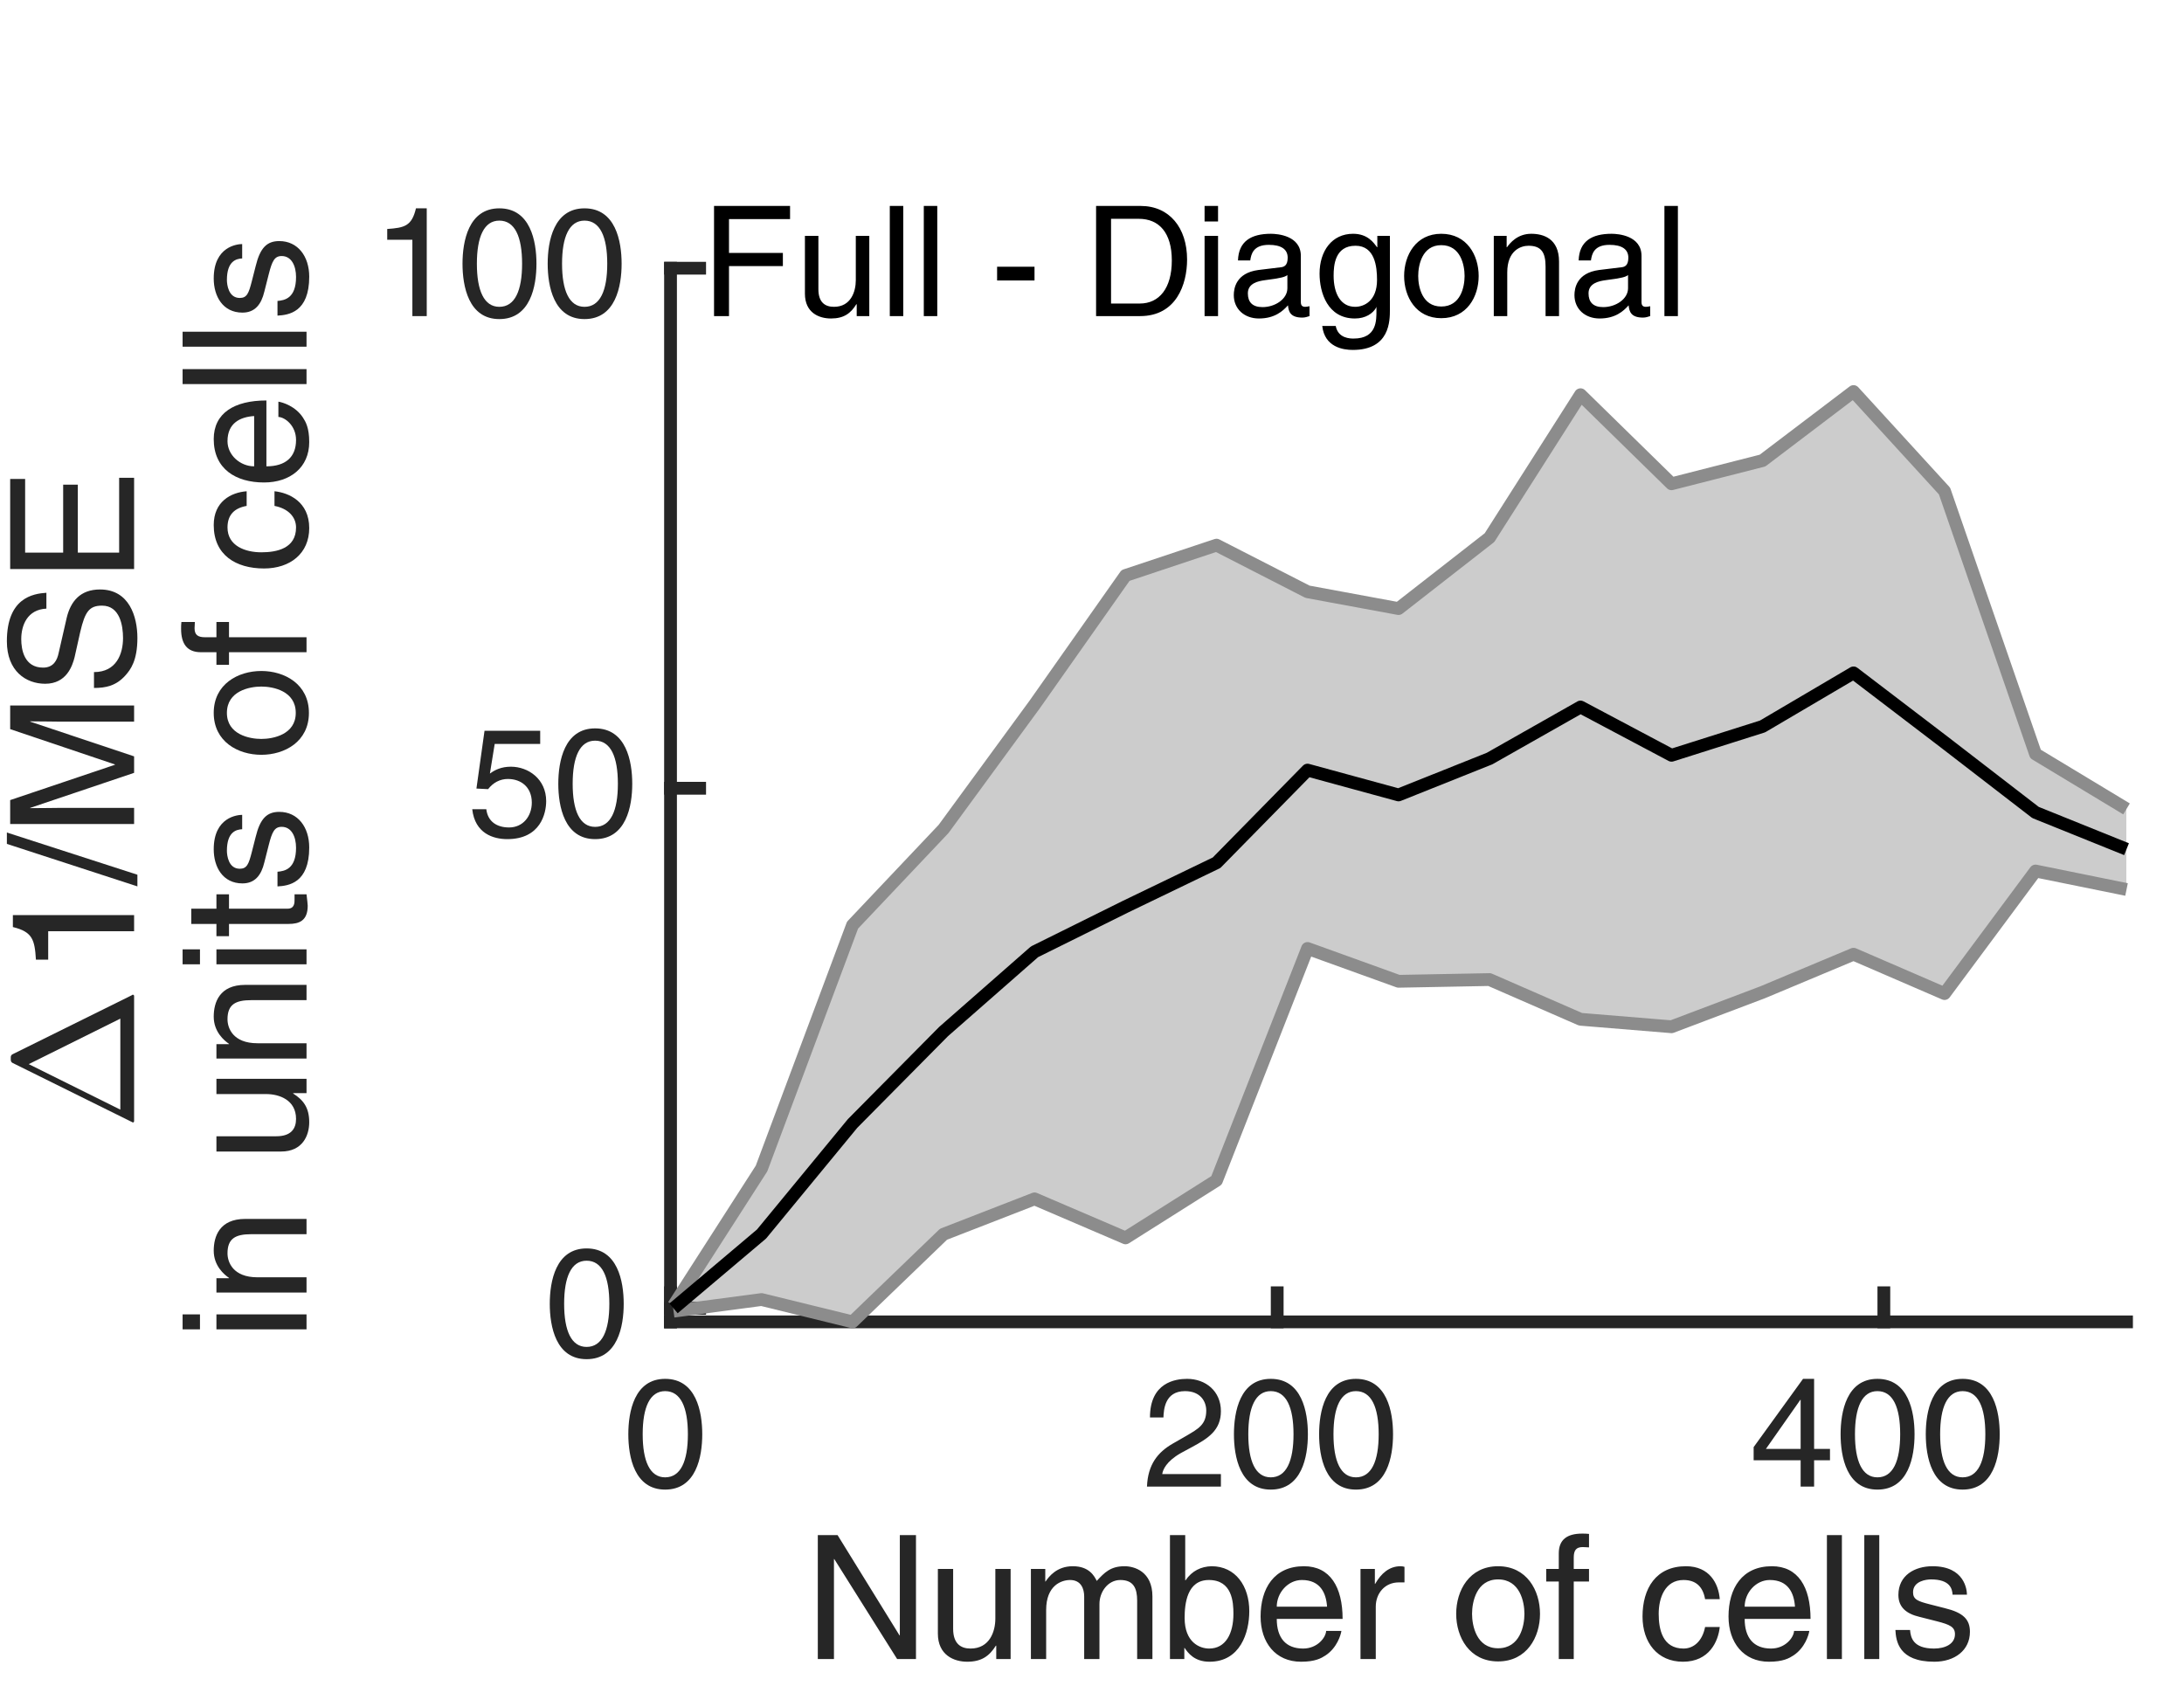
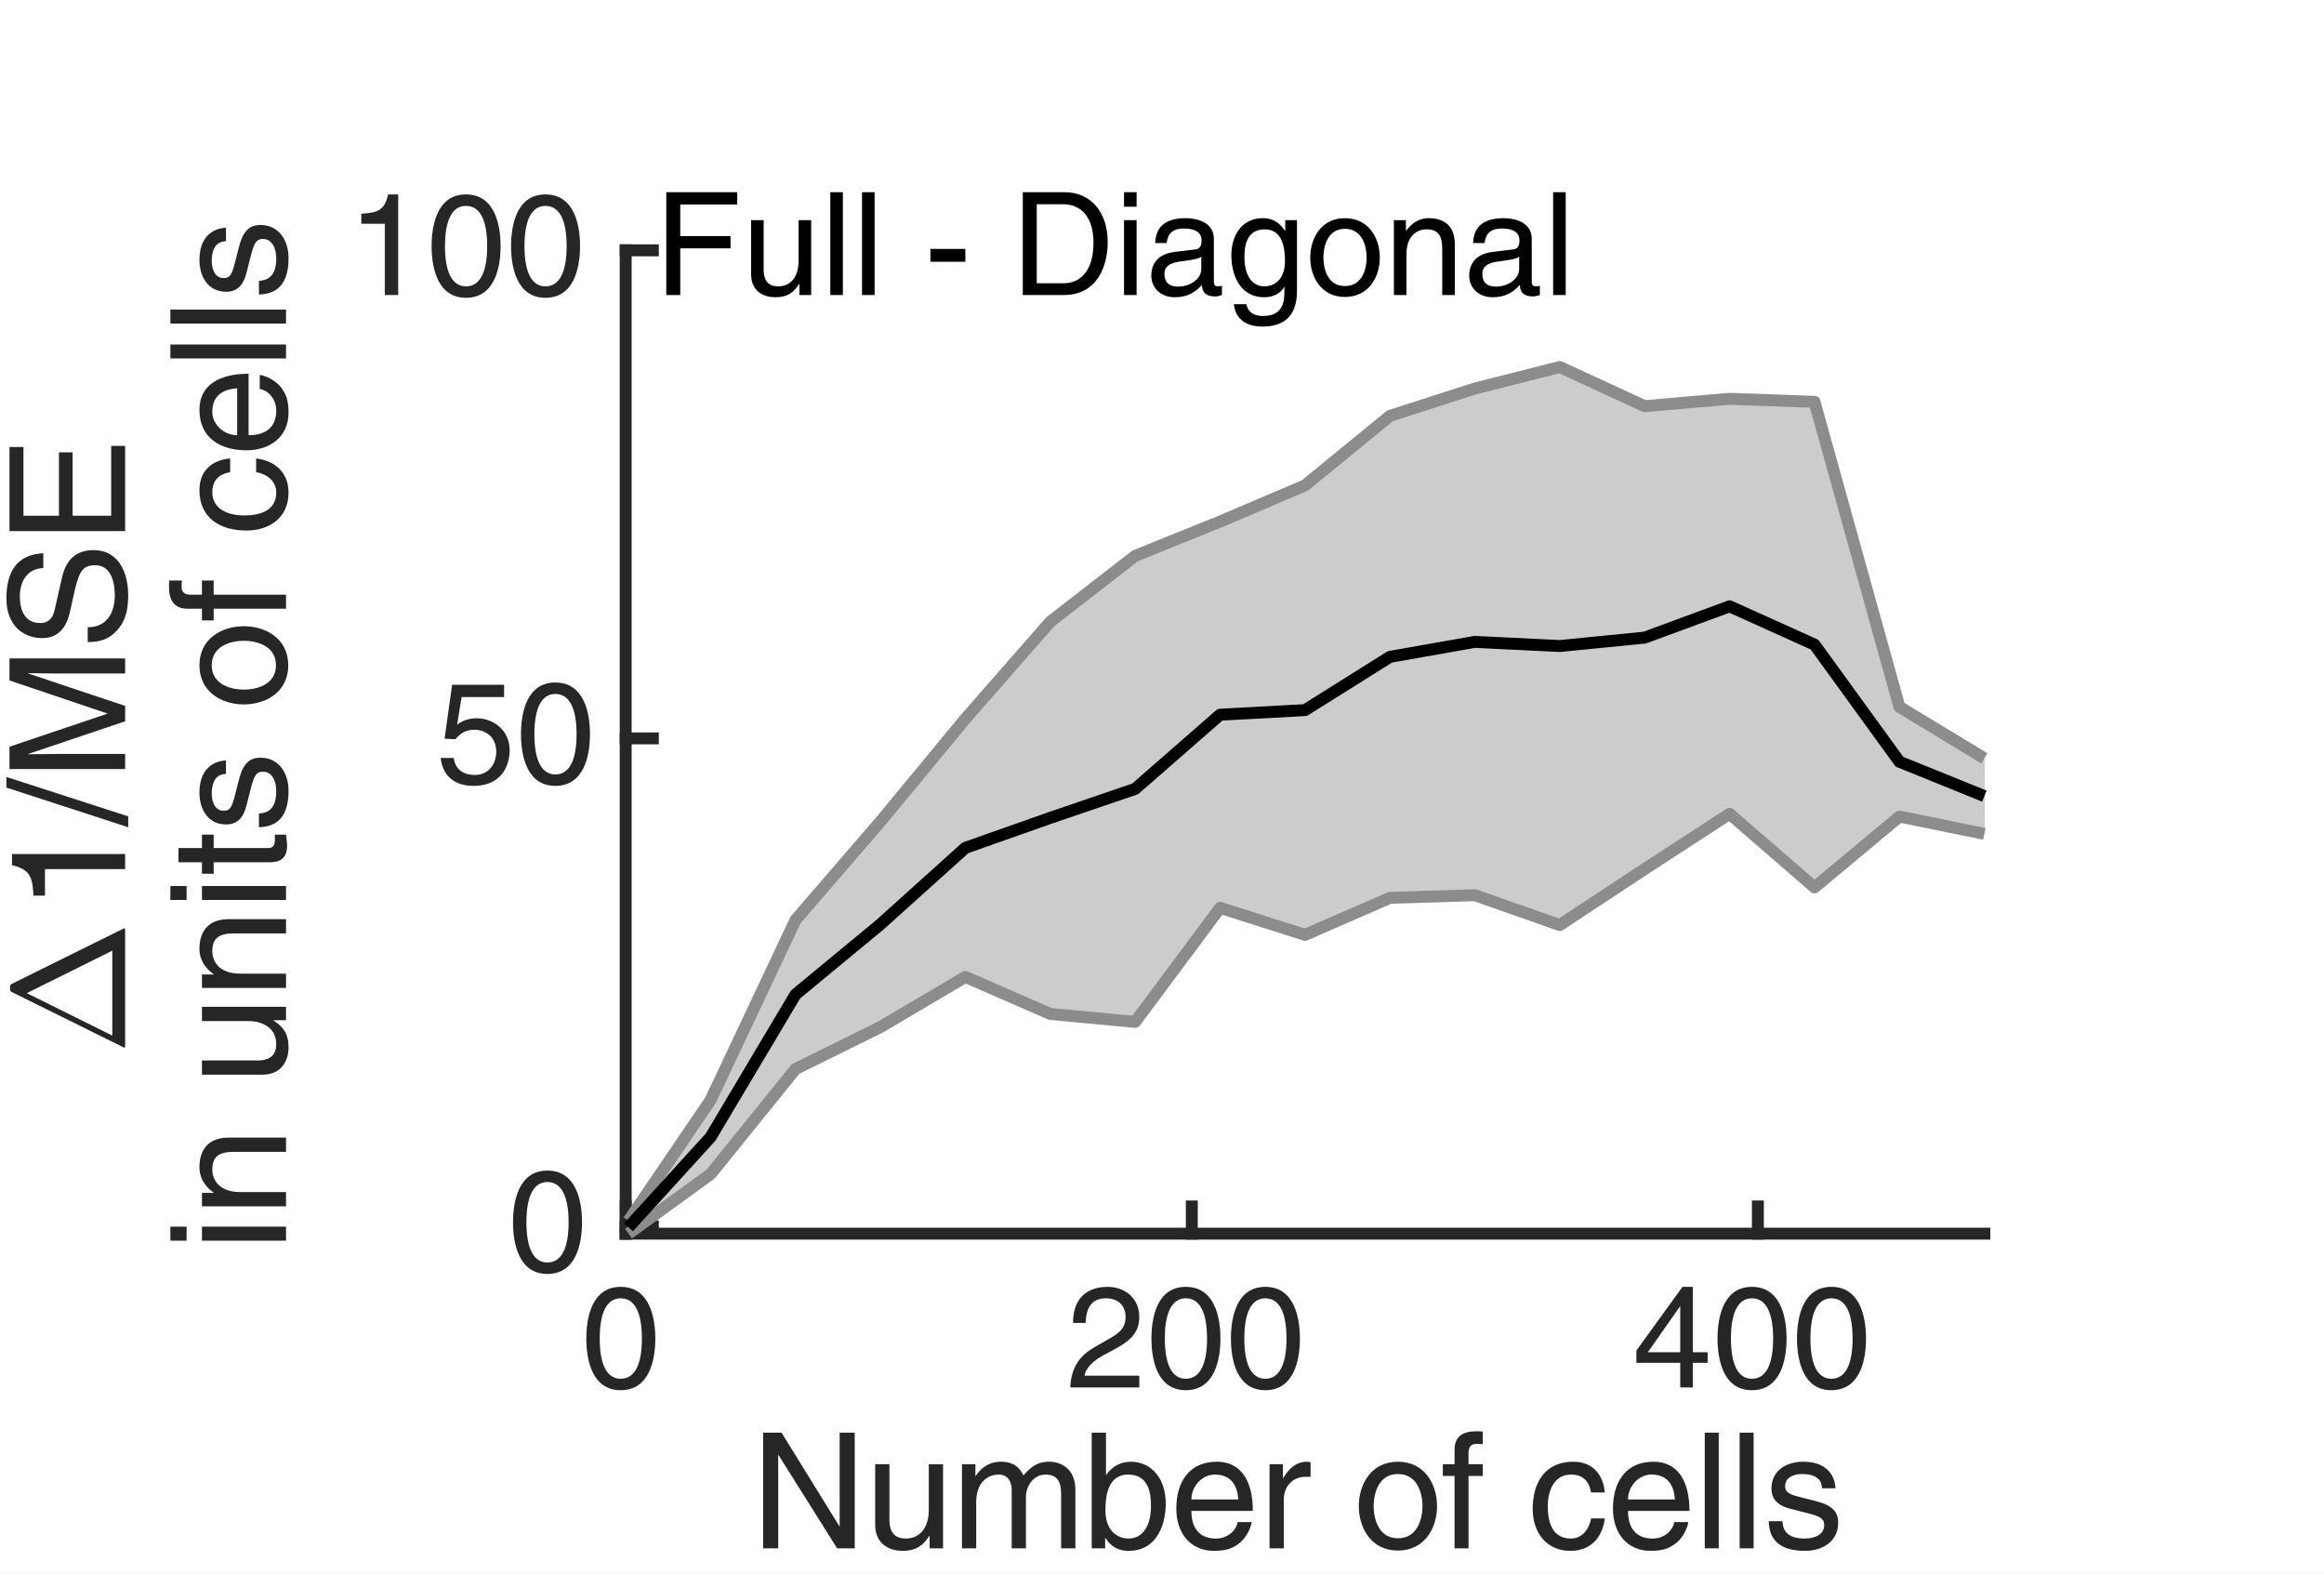
- <svg xmlns="http://www.w3.org/2000/svg" style="fill-opacity:1; color-rendering:auto; color-interpolation:auto; text-rendering:auto; stroke:black; stroke-linecap:square; stroke-miterlimit:10; shape-rendering:auto; stroke-opacity:1; fill:black; stroke-dasharray:none; font-weight:normal; stroke-width:1; font-family:'Dialog'; font-style:normal; stroke-linejoin:miter; font-size:12px; stroke-dashoffset:0; image-rendering:auto;" width="114" height="88">
+ <svg xmlns="http://www.w3.org/2000/svg" style="fill-opacity:1; color-rendering:auto; color-interpolation:auto; text-rendering:auto; stroke:black; stroke-linecap:square; stroke-miterlimit:10; shape-rendering:auto; stroke-opacity:1; fill:black; stroke-dasharray:none; font-weight:normal; stroke-width:1; font-family:'Dialog'; font-style:normal; stroke-linejoin:miter; font-size:12px; stroke-dashoffset:0; image-rendering:auto;" width="130" height="88">
  <defs id="genericDefs" />
  <g>
    <defs id="defs1">
      <clipPath clipPathUnits="userSpaceOnUse" id="clipPath1">
-         <path d="M0 0 L114 0 L114 88 L0 88 L0 0 Z" />
+         <path d="M0 0 L130 0 L130 88 L0 88 L0 0 Z" />
      </clipPath>
    </defs>
    <g style="fill:white; stroke:white;">
-       <rect x="0" y="0" width="114" style="clip-path:url(#clipPath1); stroke:none;" height="88" />
+       <rect x="0" y="0" width="130" style="clip-path:url(#clipPath1); stroke:none;" height="88" />
    </g>
    <g style="fill:white; text-rendering:optimizeSpeed; color-rendering:optimizeSpeed; image-rendering:optimizeSpeed; shape-rendering:crispEdges; stroke:white; color-interpolation:sRGB;">
-       <rect x="0" width="114" height="88" y="0" style="stroke:none;" />
+       <rect x="0" width="130" height="88" y="0" style="stroke:none;" />
      <path style="stroke:none;" d="M35 69 L111 69 L111 14 L35 14 Z" />
    </g>
    <g style="fill:rgb(38,38,38); text-rendering:geometricPrecision; image-rendering:optimizeQuality; color-rendering:optimizeQuality; stroke-linejoin:round; stroke:rgb(38,38,38); color-interpolation:linearRGB; stroke-width:0.667;">
      <line y2="69" style="fill:none;" x1="35" x2="111" y1="69" />
      <line y2="67.48" style="fill:none;" x1="35" x2="35" y1="69" />
      <line y2="67.48" style="fill:none;" x1="66.667" x2="66.667" y1="69" />
      <line y2="67.48" style="fill:none;" x1="98.333" x2="98.333" y1="69" />
    </g>
    <g transform="translate(35,70.6)" style="font-size:8px; fill:rgb(38,38,38); text-rendering:geometricPrecision; image-rendering:optimizeQuality; color-rendering:optimizeQuality; font-family:'Helvetica LT Std'; stroke:rgb(38,38,38); color-interpolation:linearRGB;">
      <path style="stroke:none;" d="M0.906 4.266 C0.906 2.859 0.531 2.016 -0.281 2.016 C-1.078 2.016 -1.453 2.859 -1.453 4.266 C-1.453 5.672 -1.078 6.516 -0.281 6.516 C0.531 6.516 0.906 5.672 0.906 4.266 ZM1.656 4.266 C1.656 5.438 1.344 7.156 -0.281 7.156 C-1.891 7.156 -2.203 5.438 -2.203 4.266 C-2.203 3.094 -1.891 1.375 -0.281 1.375 C1.344 1.375 1.656 3.094 1.656 4.266 Z" />
    </g>
    <g transform="translate(66.6667,70.6)" style="font-size:8px; fill:rgb(38,38,38); text-rendering:geometricPrecision; image-rendering:optimizeQuality; color-rendering:optimizeQuality; font-family:'Helvetica LT Std'; stroke:rgb(38,38,38); color-interpolation:linearRGB;">
      <path style="stroke:none;" d="M-5.938 3.391 L-6.641 3.391 C-6.641 1.562 -5.312 1.375 -4.703 1.375 C-3.734 1.375 -2.938 2.016 -2.938 3.062 C-2.938 4.062 -3.609 4.484 -4.453 4.938 L-5.031 5.25 C-5.797 5.688 -5.969 6.125 -6 6.344 L-2.938 6.344 L-2.938 7 L-6.797 7 C-6.75 5.828 -6.219 5.203 -5.469 4.766 L-4.734 4.344 C-4.125 3.984 -3.703 3.766 -3.703 3.031 C-3.703 2.578 -3.984 2.016 -4.812 2.016 C-5.875 2.016 -5.922 3 -5.938 3.391 ZM0.852 4.266 C0.852 2.859 0.477 2.016 -0.336 2.016 C-1.133 2.016 -1.508 2.859 -1.508 4.266 C-1.508 5.672 -1.133 6.516 -0.336 6.516 C0.477 6.516 0.852 5.672 0.852 4.266 ZM1.602 4.266 C1.602 5.438 1.289 7.156 -0.336 7.156 C-1.945 7.156 -2.258 5.438 -2.258 4.266 C-2.258 3.094 -1.945 1.375 -0.336 1.375 C1.289 1.375 1.602 3.094 1.602 4.266 ZM5.297 4.266 C5.297 2.859 4.922 2.016 4.11 2.016 C3.313 2.016 2.938 2.859 2.938 4.266 C2.938 5.672 3.313 6.516 4.11 6.516 C4.922 6.516 5.297 5.672 5.297 4.266 ZM6.047 4.266 C6.047 5.438 5.735 7.156 4.11 7.156 C2.501 7.156 2.188 5.438 2.188 4.266 C2.188 3.094 2.501 1.375 4.11 1.375 C5.735 1.375 6.047 3.094 6.047 4.266 Z" />
    </g>
    <g transform="translate(98.3333,70.6)" style="font-size:8px; fill:rgb(38,38,38); text-rendering:geometricPrecision; image-rendering:optimizeQuality; color-rendering:optimizeQuality; font-family:'Helvetica LT Std'; stroke:rgb(38,38,38); color-interpolation:linearRGB;">
      <path style="stroke:none;" d="M-2.812 5.625 L-3.641 5.625 L-3.641 7 L-4.344 7 L-4.344 5.625 L-6.797 5.625 L-6.797 4.938 L-4.219 1.375 L-3.641 1.375 L-3.641 5.031 L-2.812 5.031 ZM-4.359 2.469 L-6.156 5.031 L-4.344 5.031 L-4.344 2.469 ZM0.852 4.266 C0.852 2.859 0.477 2.016 -0.336 2.016 C-1.133 2.016 -1.508 2.859 -1.508 4.266 C-1.508 5.672 -1.133 6.516 -0.336 6.516 C0.477 6.516 0.852 5.672 0.852 4.266 ZM1.602 4.266 C1.602 5.438 1.289 7.156 -0.336 7.156 C-1.945 7.156 -2.258 5.438 -2.258 4.266 C-2.258 3.094 -1.945 1.375 -0.336 1.375 C1.289 1.375 1.602 3.094 1.602 4.266 ZM5.297 4.266 C5.297 2.859 4.922 2.016 4.11 2.016 C3.313 2.016 2.938 2.859 2.938 4.266 C2.938 5.672 3.313 6.516 4.11 6.516 C4.922 6.516 5.297 5.672 5.297 4.266 ZM6.047 4.266 C6.047 5.438 5.735 7.156 4.11 7.156 C2.501 7.156 2.188 5.438 2.188 4.266 C2.188 3.094 2.501 1.375 4.11 1.375 C5.735 1.375 6.047 3.094 6.047 4.266 Z" />
    </g>
    <g transform="translate(73,79.6)" style="font-size:8.8px; fill:rgb(38,38,38); text-rendering:geometricPrecision; image-rendering:optimizeQuality; color-rendering:optimizeQuality; font-family:'Helvetica LT Std'; stroke:rgb(38,38,38); color-interpolation:linearRGB;">
      <path style="stroke:none;" d="M-26.031 5.766 L-26.031 0.531 L-25.188 0.531 L-25.188 7 L-26.172 7 L-29.453 1.781 L-29.469 1.781 L-29.469 7 L-30.312 7 L-30.312 0.531 L-29.281 0.531 L-26.047 5.766 ZM-20.248 7 L-20.998 7 L-20.998 6.312 L-21.014 6.297 C-21.357 6.844 -21.764 7.141 -22.514 7.141 C-23.201 7.141 -24.045 6.797 -24.045 5.672 L-24.045 2.297 L-23.248 2.297 L-23.248 5.422 C-23.248 6.188 -22.857 6.453 -22.342 6.453 C-21.342 6.453 -21.045 5.562 -21.045 4.891 L-21.045 2.297 L-20.248 2.297 ZM-19.189 7 L-19.189 2.297 L-18.439 2.297 L-18.439 2.953 L-18.424 2.953 C-18.252 2.703 -17.846 2.156 -17.002 2.156 C-16.143 2.156 -15.877 2.672 -15.752 2.922 C-15.346 2.484 -15.033 2.156 -14.299 2.156 C-13.799 2.156 -12.846 2.422 -12.846 3.734 L-12.846 7 L-13.643 7 L-13.643 3.953 C-13.643 3.312 -13.83 2.875 -14.518 2.875 C-15.174 2.875 -15.611 3.5 -15.611 4.125 L-15.611 7 L-16.408 7 L-16.408 3.734 C-16.408 3.344 -16.564 2.875 -17.143 2.875 C-17.596 2.875 -18.393 3.156 -18.393 4.438 L-18.393 7 ZM-11.181 7 L-11.931 7 L-11.931 0.531 L-11.134 0.531 L-11.134 2.891 L-11.118 2.891 C-10.774 2.391 -10.306 2.172 -9.759 2.156 C-8.509 2.156 -7.79 3.188 -7.79 4.5 C-7.79 5.625 -8.259 7.141 -9.868 7.141 C-10.665 7.141 -10.993 6.672 -11.165 6.422 L-11.181 6.422 ZM-8.618 4.641 C-8.618 4.031 -8.681 2.875 -9.899 2.875 C-11.04 2.875 -11.165 4.109 -11.165 4.859 C-11.165 6.125 -10.384 6.453 -9.884 6.453 C-9.024 6.453 -8.618 5.672 -8.618 4.641 ZM-3.778 5.531 L-2.981 5.531 C-3.013 5.75 -3.216 6.422 -3.81 6.812 C-4.028 6.953 -4.341 7.141 -5.091 7.141 C-6.419 7.141 -7.2 6.141 -7.2 4.781 C-7.2 3.312 -6.497 2.156 -4.935 2.156 C-3.575 2.156 -2.919 3.234 -2.919 4.906 L-6.356 4.906 C-6.356 5.891 -5.888 6.453 -4.981 6.453 C-4.231 6.453 -3.794 5.875 -3.778 5.531 ZM-6.356 4.266 L-3.731 4.266 C-3.778 3.547 -4.091 2.875 -5.044 2.875 C-5.778 2.875 -6.356 3.547 -6.356 4.266 ZM-1.188 4.266 L-1.188 7 L-1.985 7 L-1.985 2.297 L-1.235 2.297 L-1.235 3.078 L-1.22 3.078 C-0.907 2.531 -0.485 2.156 0.108 2.156 C0.202 2.156 0.249 2.172 0.311 2.188 L0.311 3 L0.015 3 C-0.72 3 -1.188 3.578 -1.188 4.266 ZM3.01 4.641 C3.01 3.422 3.697 2.156 5.197 2.156 C6.697 2.156 7.385 3.422 7.385 4.641 C7.385 5.859 6.697 7.125 5.197 7.125 C3.697 7.125 3.01 5.859 3.01 4.641 ZM3.838 4.641 C3.838 5.266 4.072 6.438 5.197 6.438 C6.338 6.438 6.572 5.266 6.572 4.641 C6.572 4.016 6.338 2.844 5.197 2.844 C4.072 2.844 3.838 4.016 3.838 4.641 ZM9.943 2.953 L9.146 2.953 L9.146 7 L8.365 7 L8.365 2.953 L7.709 2.953 L7.709 2.297 L8.365 2.297 L8.365 1.484 C8.365 0.766 8.803 0.453 9.584 0.453 C9.693 0.453 9.818 0.453 9.943 0.469 L9.943 1.172 C9.85 1.172 9.725 1.156 9.615 1.156 C9.271 1.156 9.146 1.328 9.146 1.703 L9.146 2.297 L9.943 2.297 ZM16.768 3.875 L16.002 3.875 C15.893 3.25 15.549 2.875 14.877 2.875 C13.908 2.875 13.58 3.812 13.58 4.641 C13.58 5.453 13.783 6.453 14.877 6.453 C15.408 6.453 15.861 6.062 16.002 5.328 L16.768 5.328 C16.689 6.078 16.221 7.141 14.846 7.141 C13.518 7.141 12.736 6.141 12.736 4.781 C12.736 3.312 13.44 2.156 15.002 2.156 C16.236 2.156 16.705 3.062 16.768 3.875 ZM20.646 5.531 L21.443 5.531 C21.412 5.75 21.209 6.422 20.615 6.812 C20.396 6.953 20.084 7.141 19.334 7.141 C18.006 7.141 17.225 6.141 17.225 4.781 C17.225 3.312 17.928 2.156 19.49 2.156 C20.85 2.156 21.506 3.234 21.506 4.906 L18.068 4.906 C18.068 5.891 18.537 6.453 19.443 6.453 C20.193 6.453 20.631 5.875 20.646 5.531 ZM18.068 4.266 L20.693 4.266 C20.646 3.547 20.334 2.875 19.381 2.875 C18.646 2.875 18.068 3.547 18.068 4.266 ZM23.143 0.531 L23.143 7 L22.361 7 L22.361 0.531 ZM25.094 0.531 L25.094 7 L24.312 7 L24.312 0.531 ZM29.67 3.641 L28.92 3.641 C28.904 3.344 28.795 2.844 27.795 2.844 C27.561 2.844 26.857 2.922 26.857 3.516 C26.857 3.891 27.107 3.984 27.717 4.141 L28.514 4.344 C29.482 4.578 29.826 4.938 29.826 5.578 C29.826 6.547 29.029 7.141 27.967 7.141 C26.107 7.141 25.967 6.062 25.936 5.484 L26.701 5.484 C26.732 5.859 26.842 6.453 27.951 6.453 C28.529 6.453 29.045 6.219 29.045 5.703 C29.045 5.328 28.779 5.203 28.107 5.031 L27.186 4.797 C26.529 4.641 26.092 4.312 26.092 3.656 C26.092 2.625 26.951 2.156 27.873 2.156 C29.561 2.156 29.67 3.406 29.67 3.641 Z" />
    </g>
    <g style="fill:rgb(38,38,38); text-rendering:geometricPrecision; image-rendering:optimizeQuality; color-rendering:optimizeQuality; stroke-linejoin:round; stroke:rgb(38,38,38); color-interpolation:linearRGB; stroke-width:0.667;">
      <line y2="14" style="fill:none;" x1="35" x2="35" y1="69" />
-       <line y2="68.292" style="fill:none;" x1="35" x2="36.52" y1="68.292" />
-       <line y2="41.146" style="fill:none;" x1="35" x2="36.52" y1="41.146" />
+       <line y2="68.597" style="fill:none;" x1="35" x2="36.52" y1="68.597" />
+       <line y2="41.299" style="fill:none;" x1="35" x2="36.52" y1="41.299" />
      <line y2="14" style="fill:none;" x1="35" x2="36.52" y1="14" />
    </g>
-     <g transform="translate(33.4,68.2919)" style="font-size:8px; fill:rgb(38,38,38); text-rendering:geometricPrecision; image-rendering:optimizeQuality; color-rendering:optimizeQuality; font-family:'Helvetica LT Std'; stroke:rgb(38,38,38); color-interpolation:linearRGB;">
+     <g transform="translate(33.4,68.5972)" style="font-size:8px; fill:rgb(38,38,38); text-rendering:geometricPrecision; image-rendering:optimizeQuality; color-rendering:optimizeQuality; font-family:'Helvetica LT Std'; stroke:rgb(38,38,38); color-interpolation:linearRGB;">
      <path style="stroke:none;" d="M-1.594 -0.234 C-1.594 -1.641 -1.969 -2.484 -2.781 -2.484 C-3.578 -2.484 -3.953 -1.641 -3.953 -0.234 C-3.953 1.172 -3.578 2.016 -2.781 2.016 C-1.969 2.016 -1.594 1.172 -1.594 -0.234 ZM-0.844 -0.234 C-0.844 0.938 -1.156 2.656 -2.781 2.656 C-4.391 2.656 -4.703 0.938 -4.703 -0.234 C-4.703 -1.406 -4.391 -3.125 -2.781 -3.125 C-1.156 -3.125 -0.844 -1.406 -0.844 -0.234 Z" />
    </g>
-     <g transform="translate(33.4,41.1459)" style="font-size:8px; fill:rgb(38,38,38); text-rendering:geometricPrecision; image-rendering:optimizeQuality; color-rendering:optimizeQuality; font-family:'Helvetica LT Std'; stroke:rgb(38,38,38); color-interpolation:linearRGB;">
+     <g transform="translate(33.4,41.2986)" style="font-size:8px; fill:rgb(38,38,38); text-rendering:geometricPrecision; image-rendering:optimizeQuality; color-rendering:optimizeQuality; font-family:'Helvetica LT Std'; stroke:rgb(38,38,38); color-interpolation:linearRGB;">
      <path style="stroke:none;" d="M-7.578 -2.312 L-7.828 -0.766 C-7.578 -0.953 -7.234 -1.125 -6.734 -1.125 C-5.828 -1.125 -4.891 -0.484 -4.891 0.672 C-4.891 1.297 -5.172 2.656 -6.922 2.656 C-7.656 2.656 -8.609 2.359 -8.75 1.094 L-8.016 1.094 C-7.938 1.75 -7.453 2.047 -6.828 2.047 C-6.094 2.047 -5.641 1.453 -5.641 0.75 C-5.641 -0.047 -6.188 -0.484 -6.891 -0.484 C-7.297 -0.484 -7.656 -0.297 -7.922 0.047 L-8.531 0.016 L-8.109 -3 L-5.203 -3 L-5.203 -2.312 ZM-1.148 -0.234 C-1.148 -1.641 -1.523 -2.484 -2.336 -2.484 C-3.133 -2.484 -3.508 -1.641 -3.508 -0.234 C-3.508 1.172 -3.133 2.016 -2.336 2.016 C-1.523 2.016 -1.148 1.172 -1.148 -0.234 ZM-0.398 -0.234 C-0.398 0.938 -0.711 2.656 -2.336 2.656 C-3.945 2.656 -4.258 0.938 -4.258 -0.234 C-4.258 -1.406 -3.945 -3.125 -2.336 -3.125 C-0.711 -3.125 -0.398 -1.406 -0.398 -0.234 Z" />
    </g>
    <g transform="translate(33.4,14)" style="font-size:8px; fill:rgb(38,38,38); text-rendering:geometricPrecision; image-rendering:optimizeQuality; color-rendering:optimizeQuality; font-family:'Helvetica LT Std'; stroke:rgb(38,38,38); color-interpolation:linearRGB;">
      <path style="stroke:none;" d="M-11.125 -3.125 L-11.125 2.5 L-11.875 2.5 L-11.875 -1.484 L-13.188 -1.484 L-13.188 -2.047 C-12.281 -2.109 -11.906 -2.203 -11.688 -3.125 ZM-6.148 -0.234 C-6.148 -1.641 -6.523 -2.484 -7.336 -2.484 C-8.133 -2.484 -8.508 -1.641 -8.508 -0.234 C-8.508 1.172 -8.133 2.016 -7.336 2.016 C-6.523 2.016 -6.148 1.172 -6.148 -0.234 ZM-5.398 -0.234 C-5.398 0.938 -5.711 2.656 -7.336 2.656 C-8.945 2.656 -9.258 0.938 -9.258 -0.234 C-9.258 -1.406 -8.945 -3.125 -7.336 -3.125 C-5.711 -3.125 -5.398 -1.406 -5.398 -0.234 ZM-1.703 -0.234 C-1.703 -1.641 -2.078 -2.484 -2.89 -2.484 C-3.687 -2.484 -4.062 -1.641 -4.062 -0.234 C-4.062 1.172 -3.687 2.016 -2.89 2.016 C-2.078 2.016 -1.703 1.172 -1.703 -0.234 ZM-0.953 -0.234 C-0.953 0.938 -1.265 2.656 -2.89 2.656 C-4.5 2.656 -4.812 0.938 -4.812 -0.234 C-4.812 -1.406 -4.5 -3.125 -2.89 -3.125 C-1.265 -3.125 -0.953 -1.406 -0.953 -0.234 Z" />
    </g>
    <g transform="translate(7,59) rotate(-90)" style="font-size:8.8px; fill:rgb(38,38,38); text-rendering:geometricPrecision; image-rendering:optimizeQuality; color-rendering:optimizeQuality; font-family:'mwb_cmr10'; stroke:rgb(38,38,38); color-interpolation:linearRGB;">
      <path style="stroke:none;" d="M0.484 0 Q0.406 0 0.406 -0.078 Q0.422 -0.078 0.422 -0.086 Q0.422 -0.094 0.422 -0.094 L3.516 -6.344 Q3.562 -6.438 3.688 -6.438 L3.812 -6.438 Q3.922 -6.438 3.969 -6.344 L7.062 -0.094 Q7.078 -0.094 7.078 -0.086 Q7.078 -0.078 7.078 -0.078 Q7.078 0 7 0 L0.484 0 ZM1.078 -0.719 L5.828 -0.719 L3.453 -5.5 L1.078 -0.719 Z" />
    </g>
    <g transform="translate(7,51) rotate(-90)" style="font-size:8.8px; fill:rgb(38,38,38); text-rendering:geometricPrecision; image-rendering:optimizeQuality; color-rendering:optimizeQuality; font-family:'Helvetica LT Std'; stroke:rgb(38,38,38); color-interpolation:linearRGB;">
      <path style="stroke:none;" d="M3.234 -6.328 L3.234 0 L2.391 0 L2.391 -4.484 L0.906 -4.484 L0.906 -5.125 C1.938 -5.188 2.359 -5.297 2.609 -6.328 ZM7.543 -6.641 L5.34 0.172 L4.731 0.172 L6.949 -6.641 ZM14.174 0 L13.33 0 L13.33 -3.812 C13.33 -4 13.346 -4.828 13.346 -5.422 L13.33 -5.422 L11.518 0 L10.658 0 L8.83 -5.422 L8.815 -5.422 C8.815 -4.828 8.83 -4 8.83 -3.812 L8.83 0 L7.986 0 L7.986 -6.469 L9.236 -6.469 L11.08 -1 L11.096 -1 L12.94 -6.469 L14.174 -6.469 ZM20.058 -4.578 L19.23 -4.578 C19.183 -5.578 18.355 -5.891 17.636 -5.891 C17.089 -5.891 16.151 -5.734 16.151 -4.75 C16.151 -4.203 16.542 -4.016 16.917 -3.938 L18.761 -3.516 C19.605 -3.312 20.23 -2.812 20.23 -1.781 C20.23 -0.25 18.808 0.172 17.698 0.172 C16.511 0.172 16.042 -0.188 15.745 -0.453 C15.198 -0.938 15.089 -1.484 15.089 -2.094 L15.917 -2.094 C15.917 -0.922 16.87 -0.578 17.698 -0.578 C18.323 -0.578 19.386 -0.734 19.386 -1.672 C19.386 -2.344 19.073 -2.562 18.011 -2.812 L16.683 -3.109 C16.261 -3.219 15.308 -3.516 15.308 -4.641 C15.308 -5.641 15.964 -6.641 17.526 -6.641 C19.792 -6.641 20.011 -5.281 20.058 -4.578 ZM26.061 -0.781 L26.061 0 L21.295 0 L21.295 -6.469 L25.998 -6.469 L25.998 -5.688 L22.154 -5.688 L22.154 -3.703 L25.701 -3.703 L25.701 -2.938 L22.154 -2.938 L22.154 -0.781 Z" />
    </g>
    <g transform="translate(16,70) rotate(-90)" style="font-size:8.8px; fill:rgb(38,38,38); text-rendering:geometricPrecision; image-rendering:optimizeQuality; color-rendering:optimizeQuality; font-family:'Helvetica LT Std'; stroke:rgb(38,38,38); color-interpolation:linearRGB;">
      <path style="stroke:none;" d="M1.391 -4.703 L1.391 0 L0.609 0 L0.609 -4.703 ZM1.391 -5.562 L0.609 -5.562 L0.609 -6.469 L1.391 -6.469 ZM6.373 -3.203 L6.373 0 L5.576 0 L5.576 -2.891 C5.576 -3.719 5.342 -4.125 4.576 -4.125 C4.123 -4.125 3.326 -3.844 3.326 -2.562 L3.326 0 L2.529 0 L2.529 -4.703 L3.279 -4.703 L3.279 -4.047 L3.295 -4.047 C3.467 -4.297 3.92 -4.844 4.717 -4.844 C5.451 -4.844 6.373 -4.547 6.373 -3.203 ZM13.688 0 L12.938 0 L12.938 -0.688 L12.922 -0.703 C12.578 -0.156 12.172 0.141 11.422 0.141 C10.734 0.141 9.891 -0.203 9.891 -1.328 L9.891 -4.703 L10.688 -4.703 L10.688 -1.578 C10.688 -0.812 11.078 -0.547 11.594 -0.547 C12.594 -0.547 12.891 -1.438 12.891 -2.109 L12.891 -4.703 L13.688 -4.703 ZM18.59 -3.203 L18.59 0 L17.793 0 L17.793 -2.891 C17.793 -3.719 17.559 -4.125 16.793 -4.125 C16.34 -4.125 15.543 -3.844 15.543 -2.562 L15.543 0 L14.746 0 L14.746 -4.703 L15.496 -4.703 L15.496 -4.047 L15.512 -4.047 C15.684 -4.297 16.137 -4.844 16.934 -4.844 C17.668 -4.844 18.59 -4.547 18.59 -3.203 ZM20.445 -4.703 L20.445 0 L19.664 0 L19.664 -4.703 ZM20.445 -5.562 L19.664 -5.562 L19.664 -6.469 L20.445 -6.469 ZM23.318 -4.047 L22.568 -4.047 L22.568 -0.984 C22.568 -0.625 22.881 -0.625 23.037 -0.625 L23.318 -0.625 L23.318 0 C23.037 0.031 22.803 0.062 22.725 0.062 C21.943 0.062 21.771 -0.375 21.771 -0.938 L21.771 -4.047 L21.131 -4.047 L21.131 -4.703 L21.771 -4.703 L21.771 -6.016 L22.568 -6.016 L22.568 -4.703 L23.318 -4.703 ZM27.465 -3.359 L26.715 -3.359 C26.699 -3.656 26.59 -4.156 25.59 -4.156 C25.355 -4.156 24.652 -4.078 24.652 -3.484 C24.652 -3.109 24.902 -3.016 25.512 -2.859 L26.309 -2.656 C27.277 -2.422 27.621 -2.062 27.621 -1.422 C27.621 -0.453 26.824 0.141 25.762 0.141 C23.902 0.141 23.762 -0.938 23.73 -1.516 L24.496 -1.516 C24.527 -1.141 24.637 -0.547 25.746 -0.547 C26.324 -0.547 26.84 -0.781 26.84 -1.297 C26.84 -1.672 26.574 -1.797 25.902 -1.969 L24.98 -2.203 C24.324 -2.359 23.887 -2.688 23.887 -3.344 C23.887 -4.375 24.746 -4.844 25.668 -4.844 C27.355 -4.844 27.465 -3.594 27.465 -3.359 ZM30.6 -2.359 C30.6 -3.578 31.287 -4.844 32.787 -4.844 C34.287 -4.844 34.975 -3.578 34.975 -2.359 C34.975 -1.141 34.287 0.125 32.787 0.125 C31.287 0.125 30.6 -1.141 30.6 -2.359 ZM31.428 -2.359 C31.428 -1.734 31.662 -0.562 32.787 -0.562 C33.928 -0.562 34.162 -1.734 34.162 -2.359 C34.162 -2.984 33.928 -4.156 32.787 -4.156 C31.662 -4.156 31.428 -2.984 31.428 -2.359 ZM37.533 -4.047 L36.736 -4.047 L36.736 0 L35.955 0 L35.955 -4.047 L35.299 -4.047 L35.299 -4.703 L35.955 -4.703 L35.955 -5.516 C35.955 -6.234 36.393 -6.547 37.174 -6.547 C37.283 -6.547 37.408 -6.547 37.533 -6.531 L37.533 -5.828 C37.44 -5.828 37.315 -5.844 37.205 -5.844 C36.861 -5.844 36.736 -5.672 36.736 -5.297 L36.736 -4.703 L37.533 -4.703 ZM44.357 -3.125 L43.592 -3.125 C43.482 -3.75 43.139 -4.125 42.467 -4.125 C41.498 -4.125 41.17 -3.188 41.17 -2.359 C41.17 -1.547 41.373 -0.547 42.467 -0.547 C42.998 -0.547 43.451 -0.938 43.592 -1.672 L44.357 -1.672 C44.279 -0.922 43.81 0.141 42.435 0.141 C41.107 0.141 40.326 -0.859 40.326 -2.219 C40.326 -3.688 41.029 -4.844 42.592 -4.844 C43.826 -4.844 44.295 -3.938 44.357 -3.125 ZM48.236 -1.469 L49.033 -1.469 C49.002 -1.25 48.799 -0.578 48.205 -0.188 C47.986 -0.047 47.674 0.141 46.924 0.141 C45.596 0.141 44.815 -0.859 44.815 -2.219 C44.815 -3.688 45.518 -4.844 47.08 -4.844 C48.44 -4.844 49.096 -3.766 49.096 -2.094 L45.658 -2.094 C45.658 -1.109 46.127 -0.547 47.033 -0.547 C47.783 -0.547 48.221 -1.125 48.236 -1.469 ZM45.658 -2.734 L48.283 -2.734 C48.236 -3.453 47.924 -4.125 46.971 -4.125 C46.236 -4.125 45.658 -3.453 45.658 -2.734 ZM50.732 -6.469 L50.732 0 L49.951 0 L49.951 -6.469 ZM52.684 -6.469 L52.684 0 L51.902 0 L51.902 -6.469 ZM57.26 -3.359 L56.51 -3.359 C56.494 -3.656 56.385 -4.156 55.385 -4.156 C55.15 -4.156 54.447 -4.078 54.447 -3.484 C54.447 -3.109 54.697 -3.016 55.307 -2.859 L56.103 -2.656 C57.072 -2.422 57.416 -2.062 57.416 -1.422 C57.416 -0.453 56.619 0.141 55.557 0.141 C53.697 0.141 53.557 -0.938 53.525 -1.516 L54.291 -1.516 C54.322 -1.141 54.432 -0.547 55.541 -0.547 C56.119 -0.547 56.635 -0.781 56.635 -1.297 C56.635 -1.672 56.369 -1.797 55.697 -1.969 L54.775 -2.203 C54.119 -2.359 53.682 -2.688 53.682 -3.344 C53.682 -4.375 54.541 -4.844 55.463 -4.844 C57.15 -4.844 57.26 -3.594 57.26 -3.359 Z" />
    </g>
    <g style="fill-opacity:0.2; fill:rgb(0,0,0); text-rendering:optimizeSpeed; image-rendering:optimizeSpeed; color-rendering:optimizeSpeed; shape-rendering:crispEdges; stroke:rgb(0,0,0); color-interpolation:sRGB; stroke-opacity:0.2;">
-       <path style="stroke:none;" d="M39.75 60.996 L35.158 68.147 L35.158 68.443 L39.75 67.835 L44.5 69 L49.25 64.426 L54 62.58 L58.75 64.616 L63.5 61.616 L68.25 49.509 L73 51.223 L77.75 51.133 L82.5 53.206 L87.25 53.596 L92 51.799 L96.75 49.81 L101.5 51.863 L106.25 45.466 L111 46.431 L111 42.224 L106.25 39.357 L101.5 25.632 L96.75 20.438 L92 24.042 L87.25 25.253 L82.5 20.604 L77.75 28.062 L73 31.767 L68.25 30.889 L63.5 28.456 L58.75 30.038 L54 36.784 L49.25 43.273 L44.5 48.293 Z" />
+       <path style="stroke:none;" d="M35.158 68.28 L35.158 69 L39.75 65.67 L44.5 59.792 L49.25 57.444 L54 54.64 L58.75 56.712 L63.5 57.156 L68.25 50.776 L73 52.288 L77.75 50.217 L82.5 50.069 L87.25 51.738 L92 48.607 L96.75 45.518 L101.5 49.633 L106.25 45.672 L111 46.641 L111 42.415 L106.25 39.536 L101.5 22.475 L96.75 22.305 L92 22.719 L87.25 20.527 L82.5 21.732 L77.75 23.261 L73 27.148 L68.25 29.172 L63.5 31.091 L58.75 34.777 L54 40.202 L49.25 45.95 L44.5 51.454 L39.75 61.529 Z" />
    </g>
    <g style="stroke-linecap:butt; fill:rgb(140,140,140); text-rendering:geometricPrecision; image-rendering:optimizeQuality; color-rendering:optimizeQuality; stroke-linejoin:round; stroke:rgb(140,140,140); color-interpolation:linearRGB; stroke-width:0.667;">
-       <path d="M35.158 68.443 L39.75 67.835 L44.5 69 L49.25 64.426 L54 62.58 L58.75 64.616 L63.5 61.616 L68.25 49.509 L73 51.223 L77.75 51.133 L82.5 53.206 L87.25 53.596 L92 51.799 L96.75 49.81 L101.5 51.863 L106.25 45.466 L111 46.431" style="fill:none; fill-rule:evenodd;" />
-       <path d="M35.158 68.147 L39.75 60.996 L44.5 48.293 L49.25 43.273 L54 36.784 L58.75 30.038 L63.5 28.456 L68.25 30.889 L73 31.767 L77.75 28.062 L82.5 20.604 L87.25 25.253 L92 24.042 L96.75 20.438 L101.5 25.632 L106.25 39.357 L111 42.224" style="fill:none; fill-rule:evenodd;" />
-       <path d="M35.158 68.295 L39.75 64.415 L44.5 58.647 L49.25 53.849 L54 49.682 L58.75 47.327 L63.5 45.036 L68.25 40.199 L73 41.495 L77.75 39.597 L82.5 36.905 L87.25 39.425 L92 37.92 L96.75 35.124 L101.5 38.748 L106.25 42.411 L111 44.327" style="fill:none; fill-rule:evenodd; stroke:black;" />
+       <path d="M35.158 69 L39.75 65.67 L44.5 59.792 L49.25 57.444 L54 54.64 L58.75 56.712 L63.5 57.156 L68.25 50.776 L73 52.288 L77.75 50.217 L82.5 50.069 L87.25 51.738 L92 48.607 L96.75 45.518 L101.5 49.633 L106.25 45.672 L111 46.641" style="fill:none; fill-rule:evenodd;" />
+       <path d="M35.158 68.28 L39.75 61.529 L44.5 51.454 L49.25 45.95 L54 40.202 L58.75 34.777 L63.5 31.091 L68.25 29.172 L73 27.148 L77.75 23.261 L82.5 21.732 L87.25 20.527 L92 22.719 L96.75 22.305 L101.5 22.475 L106.25 39.536 L111 42.415" style="fill:none; fill-rule:evenodd;" />
+       <path d="M35.158 68.64 L39.75 63.6 L44.5 55.623 L49.25 51.697 L54 47.421 L58.75 45.744 L63.5 44.123 L68.25 39.974 L73 39.718 L77.75 36.739 L82.5 35.901 L87.25 36.133 L92 35.663 L96.75 33.912 L101.5 36.054 L106.25 42.604 L111 44.528" style="fill:none; fill-rule:evenodd; stroke:black;" />
    </g>
    <g transform="translate(36.5833,14)" style="font-size:8px; text-rendering:geometricPrecision; color-rendering:optimizeQuality; image-rendering:optimizeQuality; font-family:'Helvetica LT Std'; color-interpolation:linearRGB;">
      <path style="stroke:none;" d="M1.469 -0.109 L1.469 2.5 L0.688 2.5 L0.688 -3.25 L4.656 -3.25 L4.656 -2.562 L1.469 -2.562 L1.469 -0.797 L4.281 -0.797 L4.281 -0.109 ZM8.792 2.5 L8.135 2.5 L8.135 1.891 L8.12 1.875 C7.823 2.359 7.463 2.625 6.792 2.625 C6.167 2.625 5.432 2.328 5.432 1.328 L5.432 -1.688 L6.135 -1.688 L6.135 1.094 C6.135 1.781 6.479 2.016 6.948 2.016 C7.823 2.016 8.088 1.234 8.088 0.625 L8.088 -1.688 L8.792 -1.688 ZM10.565 -3.25 L10.565 2.5 L9.862 2.5 L9.862 -3.25 ZM12.34 -3.25 L12.34 2.5 L11.637 2.5 L11.637 -3.25 ZM17.416 -0.078 L17.416 0.641 L15.463 0.641 L15.463 -0.078 ZM20.63 2.5 L20.63 -3.25 L22.958 -3.25 C24.458 -3.25 25.38 -2.109 25.38 -0.453 C25.38 0.844 24.817 2.5 22.927 2.5 ZM21.411 -2.578 L21.411 1.844 L22.911 1.844 C23.927 1.844 24.583 1.047 24.583 -0.406 C24.583 -1.859 23.911 -2.578 22.864 -2.578 ZM26.996 -1.688 L26.996 2.5 L26.293 2.5 L26.293 -1.688 ZM26.996 -2.438 L26.293 -2.438 L26.293 -3.25 L26.996 -3.25 ZM28.677 -0.406 L28.037 -0.406 C28.068 -1.406 28.724 -1.797 29.756 -1.797 C30.099 -1.797 31.318 -1.703 31.318 -0.641 L31.318 1.766 C31.318 1.953 31.396 2.016 31.552 2.016 C31.615 2.016 31.693 2 31.771 1.984 L31.771 2.5 C31.662 2.531 31.552 2.578 31.396 2.578 C30.771 2.578 30.677 2.266 30.646 1.938 C30.381 2.234 29.959 2.625 29.131 2.625 C28.365 2.625 27.818 2.125 27.818 1.406 C27.818 1.062 27.927 0.25 29.099 0.094 L30.256 -0.047 C30.427 -0.062 30.631 -0.125 30.631 -0.547 C30.631 -0.984 30.302 -1.219 29.646 -1.219 C28.834 -1.219 28.724 -0.734 28.677 -0.406 ZM30.615 1.047 L30.615 0.359 C30.49 0.453 30.318 0.516 29.443 0.625 C29.099 0.672 28.552 0.781 28.552 1.312 C28.552 1.766 28.787 2.031 29.318 2.031 C29.974 2.031 30.615 1.609 30.615 1.047 ZM33.029 0.391 C33.029 1.312 33.389 2.016 34.154 2.016 C34.607 2.016 35.295 1.719 35.295 0.609 C35.295 -0.078 35.185 -1.172 34.17 -1.172 C33.092 -1.172 33.029 -0.141 33.029 0.391 ZM35.967 -1.688 L35.967 2.156 C35.967 2.75 35.967 4.266 34.029 4.266 C33.529 4.266 32.56 4.125 32.435 3.016 L33.139 3.016 C33.264 3.672 33.904 3.672 34.076 3.672 C35.295 3.672 35.264 2.703 35.264 2.203 L35.264 2.031 L35.248 2.031 L35.248 2.062 C35.076 2.359 34.701 2.625 34.139 2.625 C32.717 2.625 32.295 1.281 32.295 0.281 C32.295 -0.891 32.935 -1.797 34.045 -1.797 C34.81 -1.797 35.123 -1.328 35.295 -1.094 L35.31 -1.094 L35.31 -1.688 ZM36.709 0.406 C36.709 -0.672 37.319 -1.797 38.647 -1.797 C39.99 -1.797 40.6 -0.672 40.6 0.406 C40.6 1.484 39.99 2.609 38.647 2.609 C37.319 2.609 36.709 1.484 36.709 0.406 ZM37.444 0.406 C37.444 0.969 37.647 2 38.647 2 C39.662 2 39.865 0.969 39.865 0.406 C39.865 -0.156 39.662 -1.203 38.647 -1.203 C37.647 -1.203 37.444 -0.156 37.444 0.406 ZM44.795 -0.344 L44.795 2.5 L44.092 2.5 L44.092 -0.078 C44.092 -0.797 43.889 -1.172 43.202 -1.172 C42.795 -1.172 42.092 -0.922 42.092 0.219 L42.092 2.5 L41.389 2.5 L41.389 -1.688 L42.061 -1.688 L42.061 -1.094 L42.077 -1.094 C42.233 -1.312 42.623 -1.797 43.342 -1.797 C43.983 -1.797 44.795 -1.547 44.795 -0.344 ZM46.46 -0.406 L45.819 -0.406 C45.85 -1.406 46.507 -1.797 47.538 -1.797 C47.882 -1.797 49.1 -1.703 49.1 -0.641 L49.1 1.766 C49.1 1.953 49.178 2.016 49.335 2.016 C49.397 2.016 49.475 2 49.553 1.984 L49.553 2.5 C49.444 2.531 49.335 2.578 49.178 2.578 C48.553 2.578 48.46 2.266 48.428 1.938 C48.163 2.234 47.741 2.625 46.913 2.625 C46.147 2.625 45.6 2.125 45.6 1.406 C45.6 1.062 45.71 0.25 46.882 0.094 L48.038 -0.047 C48.21 -0.062 48.413 -0.125 48.413 -0.547 C48.413 -0.984 48.085 -1.219 47.428 -1.219 C46.616 -1.219 46.507 -0.734 46.46 -0.406 ZM48.397 1.047 L48.397 0.359 C48.272 0.453 48.1 0.516 47.225 0.625 C46.882 0.672 46.335 0.781 46.335 1.312 C46.335 1.766 46.569 2.031 47.1 2.031 C47.757 2.031 48.397 1.609 48.397 1.047 ZM50.999 -3.25 L50.999 2.5 L50.296 2.5 L50.296 -3.25 Z" />
    </g>
  </g>
</svg>
